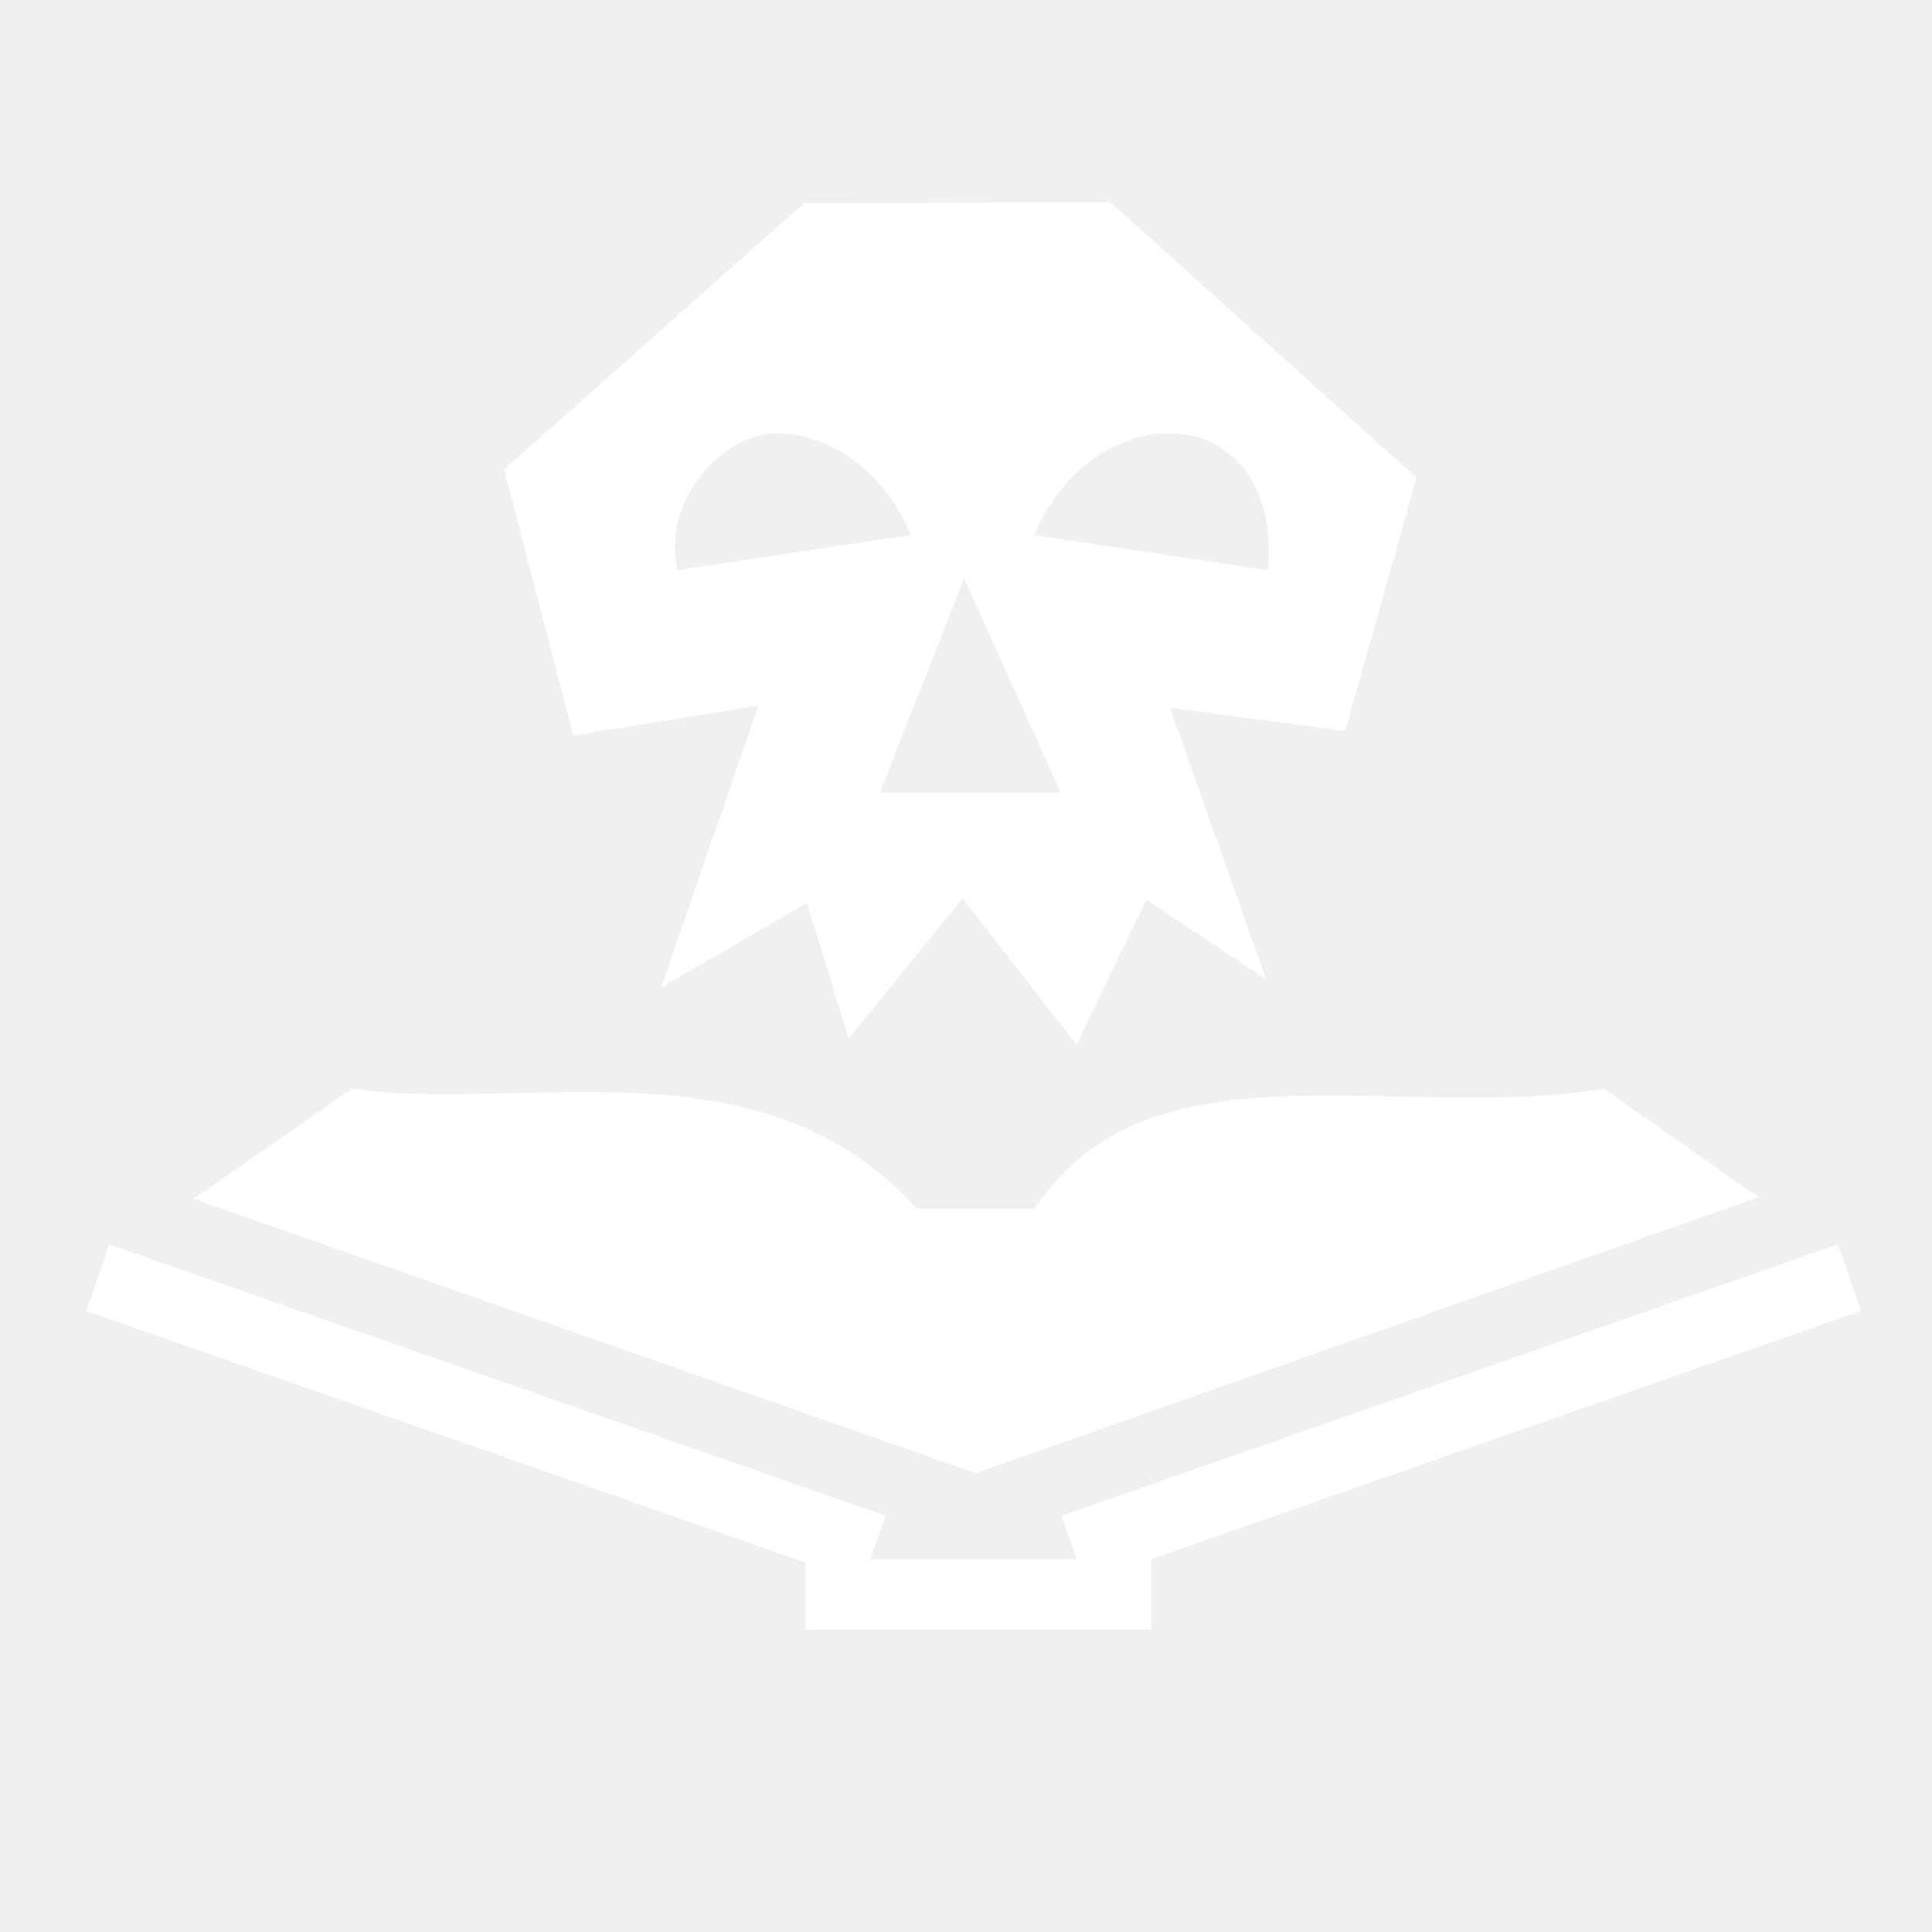
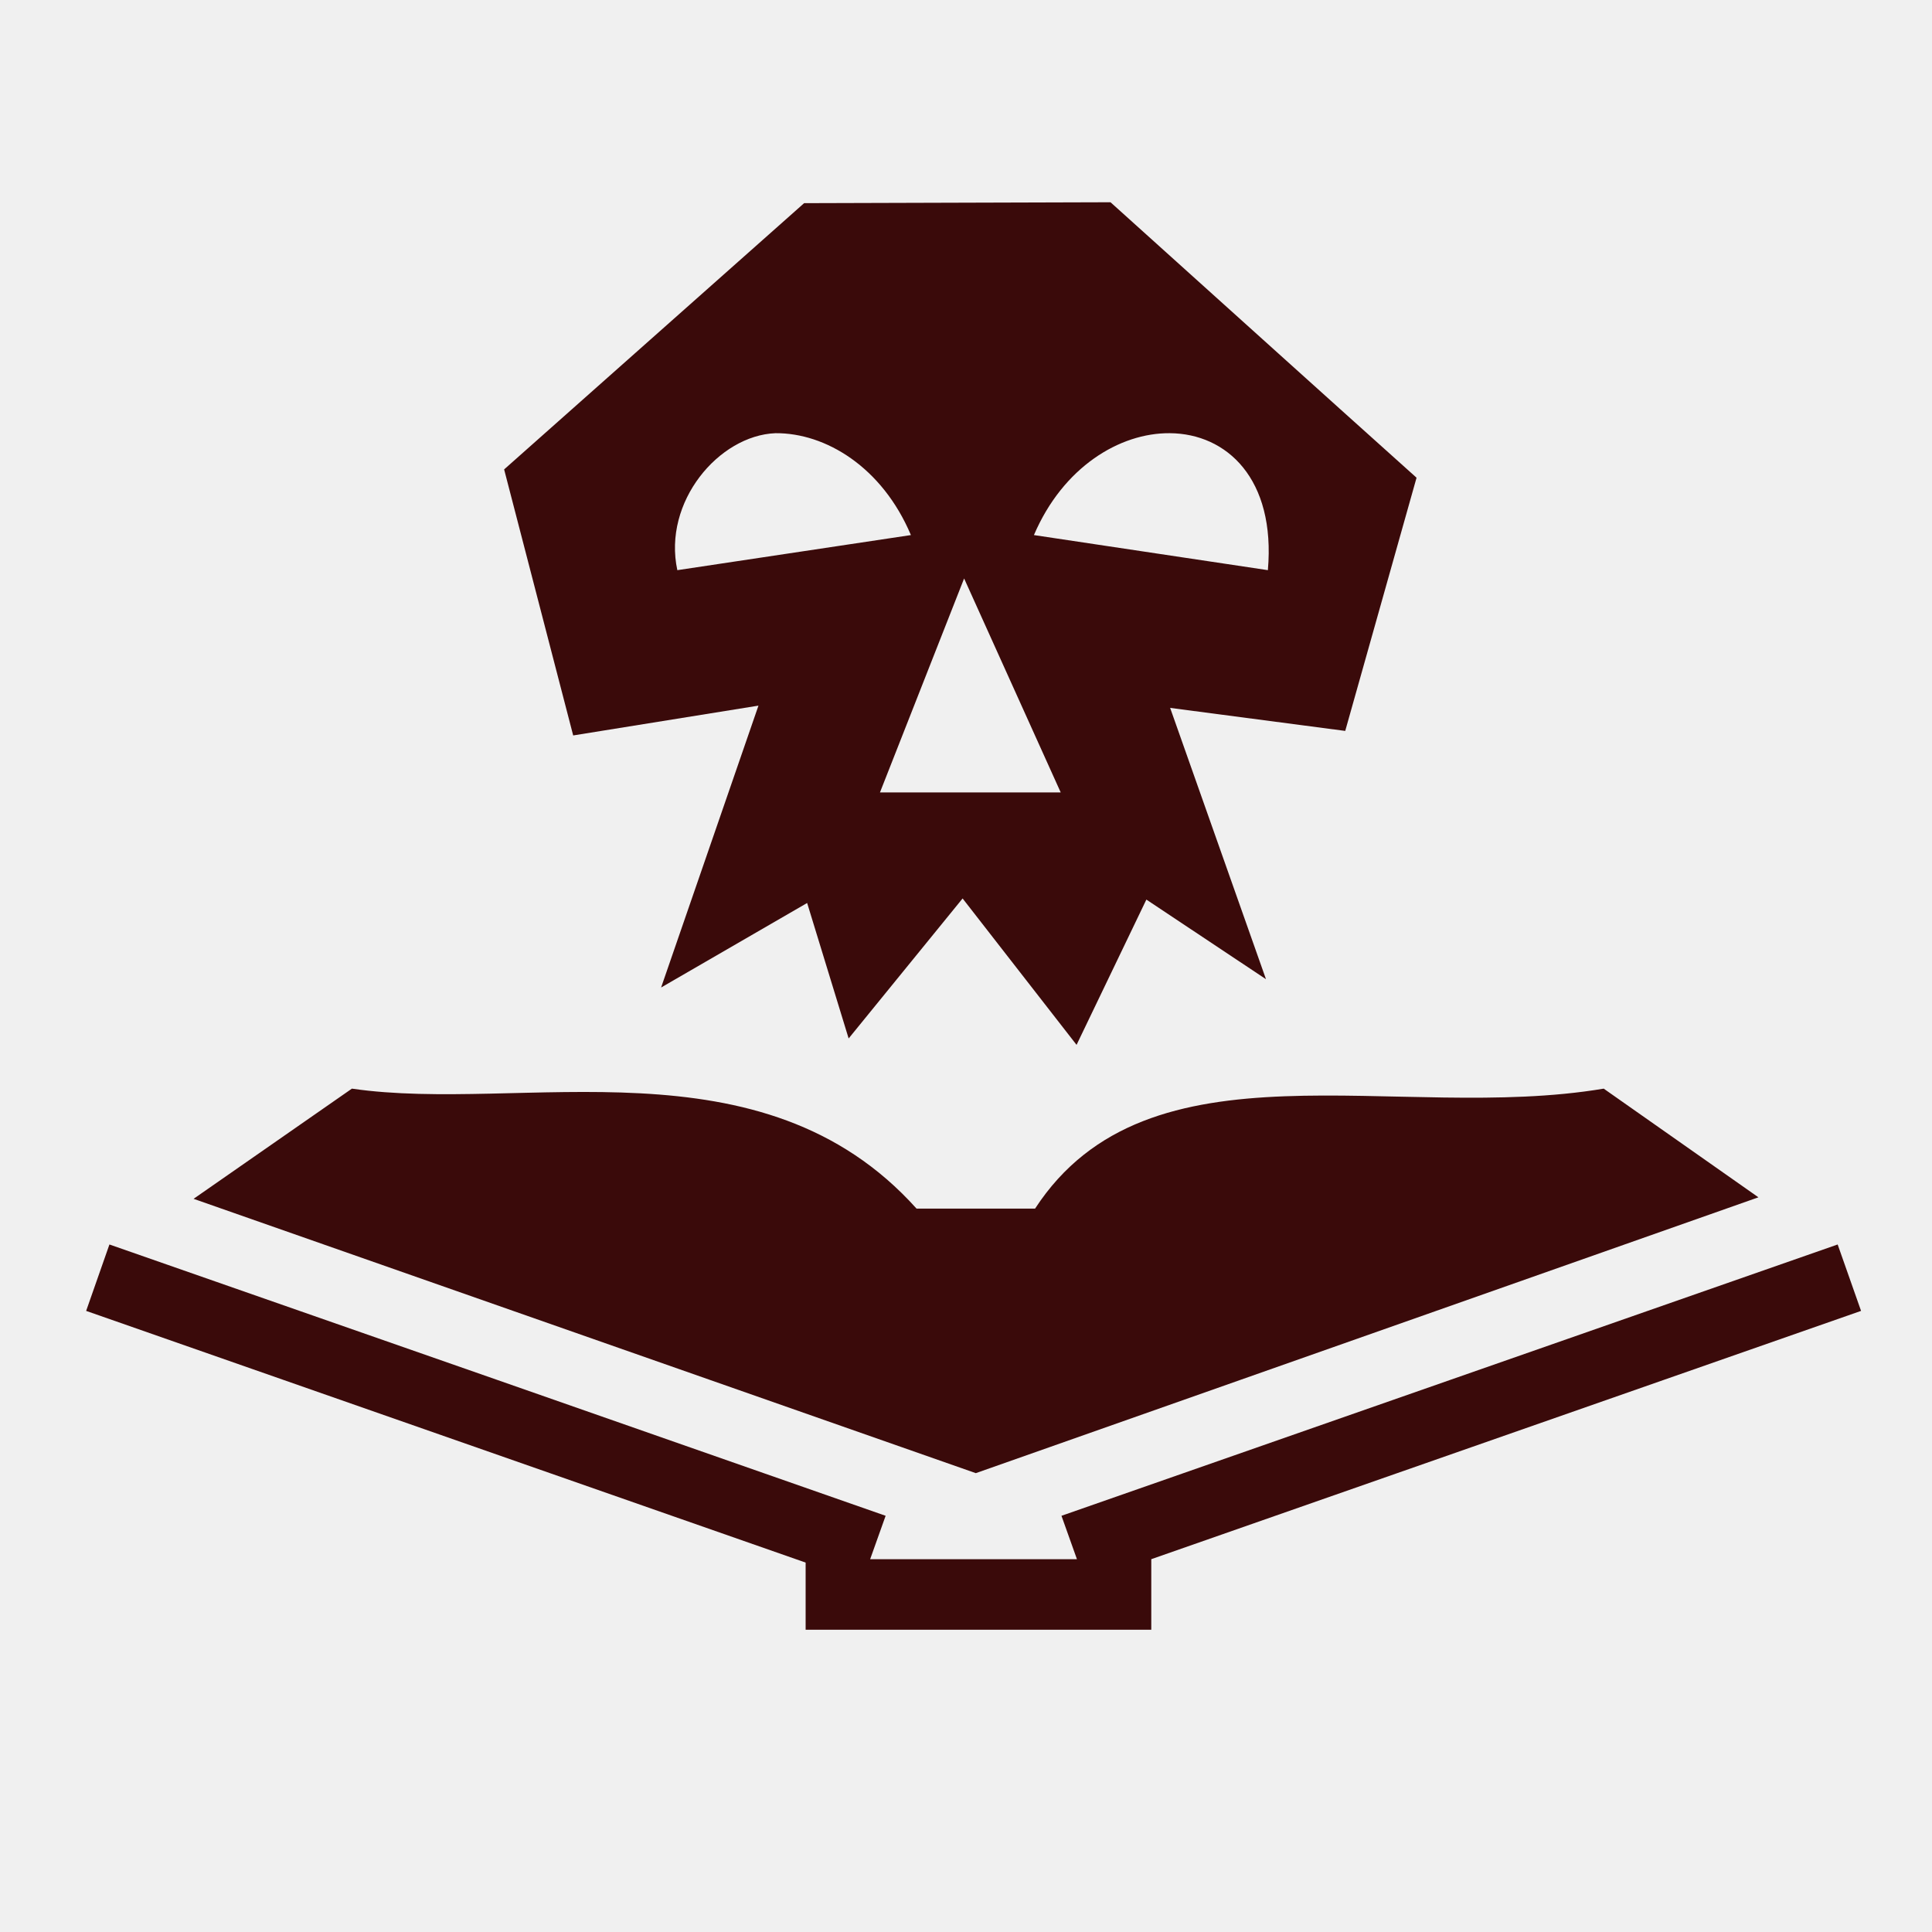
<svg xmlns="http://www.w3.org/2000/svg" viewBox="0 0 512 512">
-   <path fill="#fff" d="m294.3 53.6-81.2.24-79.5 70.56 18.3 70.5L201 187l-25.8 74.7 38.7-22.4 11 35.9 30.2-37.1 30.2 38.8 18.5-38.5 31.7 21.1-25.4-71.9 46.4 6.1 18.9-67.1c-27.1-24.3-54.1-48.7-81.1-73zm-88.8 61.2c13.3-.1 28.3 9 35.9 27l-61.9 9.3c-3.9-18.1 11-35.7 26-36.3zm104.5 0c15.1.1 28.1 12.1 26 36.3l-62-9.3c7.7-18 22.7-27.1 36-27zm-54.5 38.5 25.6 56.7h-47.9zM93.26 288.5 51.3 317.7l207.3 72.7L466 317.3l-41-28.8c-54.7 9.2-120.6-14.4-150.7 31.8h-31.4c-41-45.7-104.5-25.2-149.64-31.8zM29 329.8l-6.17 17.6 190.67 66.7v17.8h91.6v-18.7c62.3-21.8 125.5-43.9 188.1-65.8l-6.2-17.6-205.7 71.9 4.1 11.5h-54.8l4.1-11.5c-68.6-24-137.15-48-205.7-71.9z" />
+   <path fill="#3a0a0a" d="m294.3 53.6-81.2.24-79.5 70.56 18.3 70.5L201 187l-25.8 74.7 38.7-22.4 11 35.9 30.2-37.1 30.2 38.8 18.5-38.5 31.7 21.1-25.4-71.9 46.4 6.1 18.9-67.1c-27.1-24.3-54.1-48.7-81.1-73zm-88.8 61.2c13.3-.1 28.3 9 35.9 27l-61.9 9.3c-3.9-18.1 11-35.7 26-36.3zm104.5 0c15.1.1 28.1 12.1 26 36.3l-62-9.3c7.7-18 22.7-27.1 36-27zm-54.5 38.5 25.6 56.7h-47.9zM93.26 288.5 51.3 317.7l207.3 72.7L466 317.3l-41-28.8c-54.7 9.2-120.6-14.4-150.7 31.8h-31.4c-41-45.7-104.5-25.2-149.64-31.8zM29 329.8l-6.17 17.6 190.67 66.7v17.8h91.6v-18.7c62.3-21.8 125.5-43.9 188.1-65.8l-6.2-17.6-205.7 71.9 4.1 11.5h-54.8l4.1-11.5c-68.6-24-137.15-48-205.7-71.9z" />
</svg>
